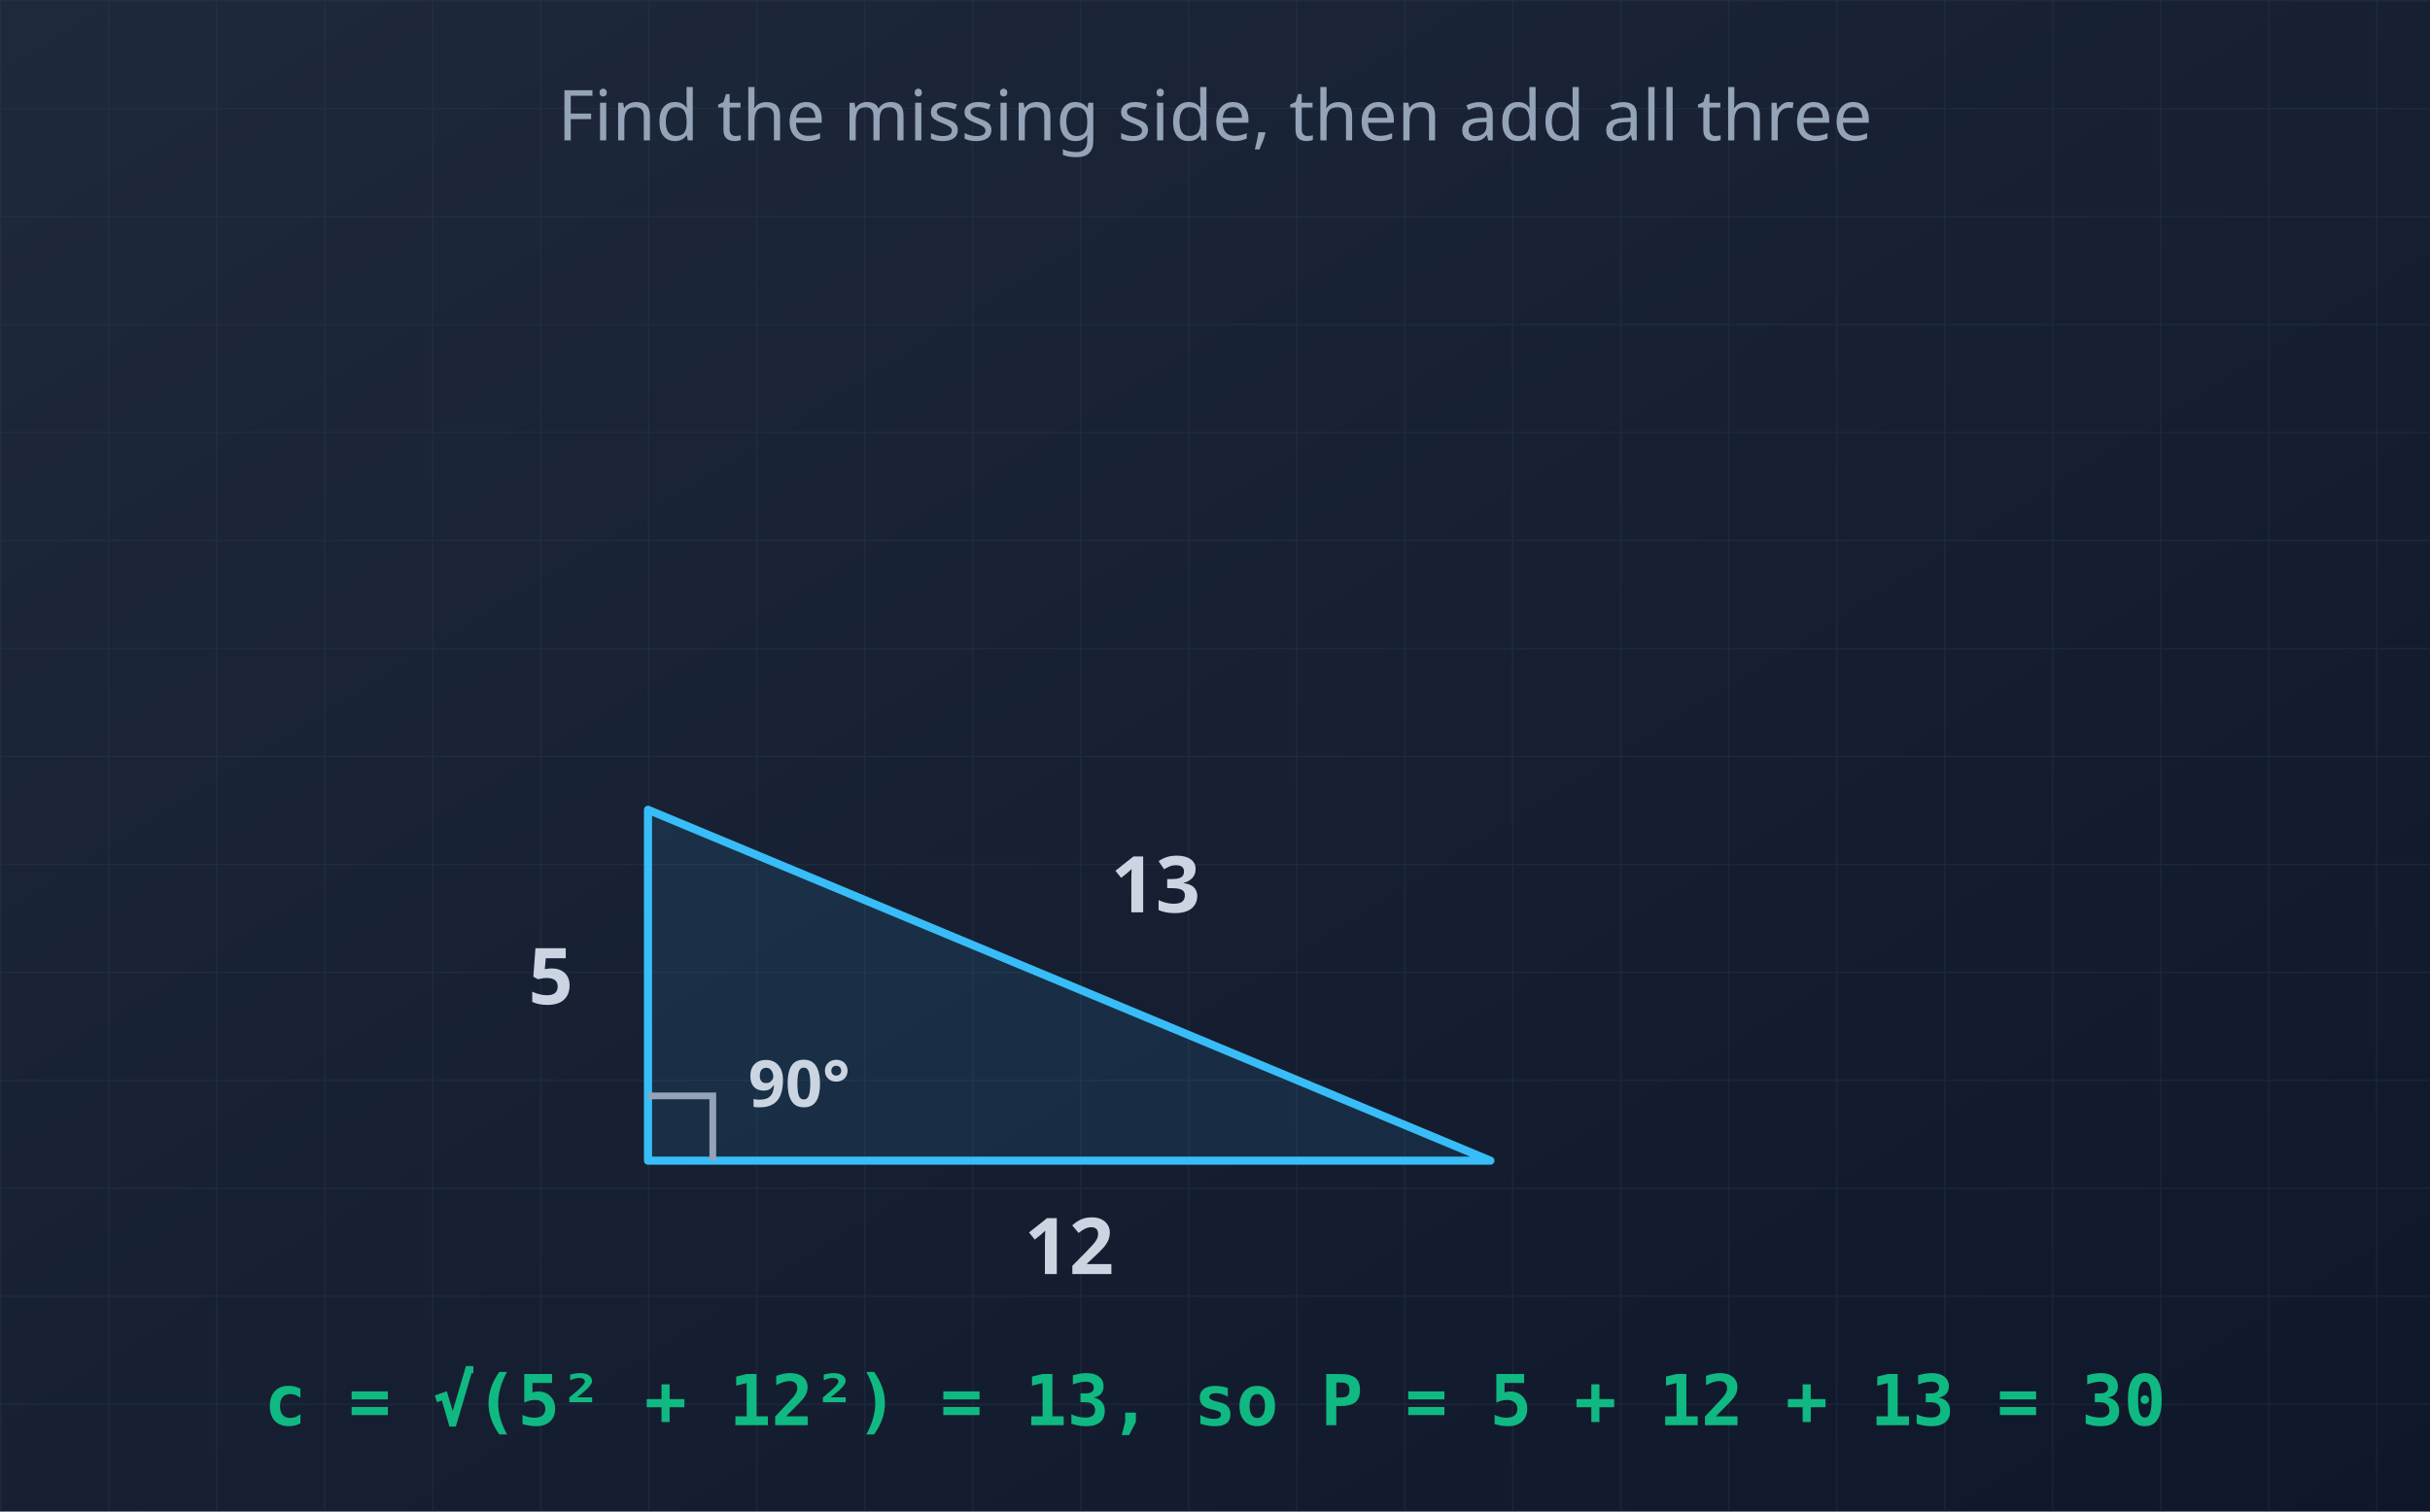
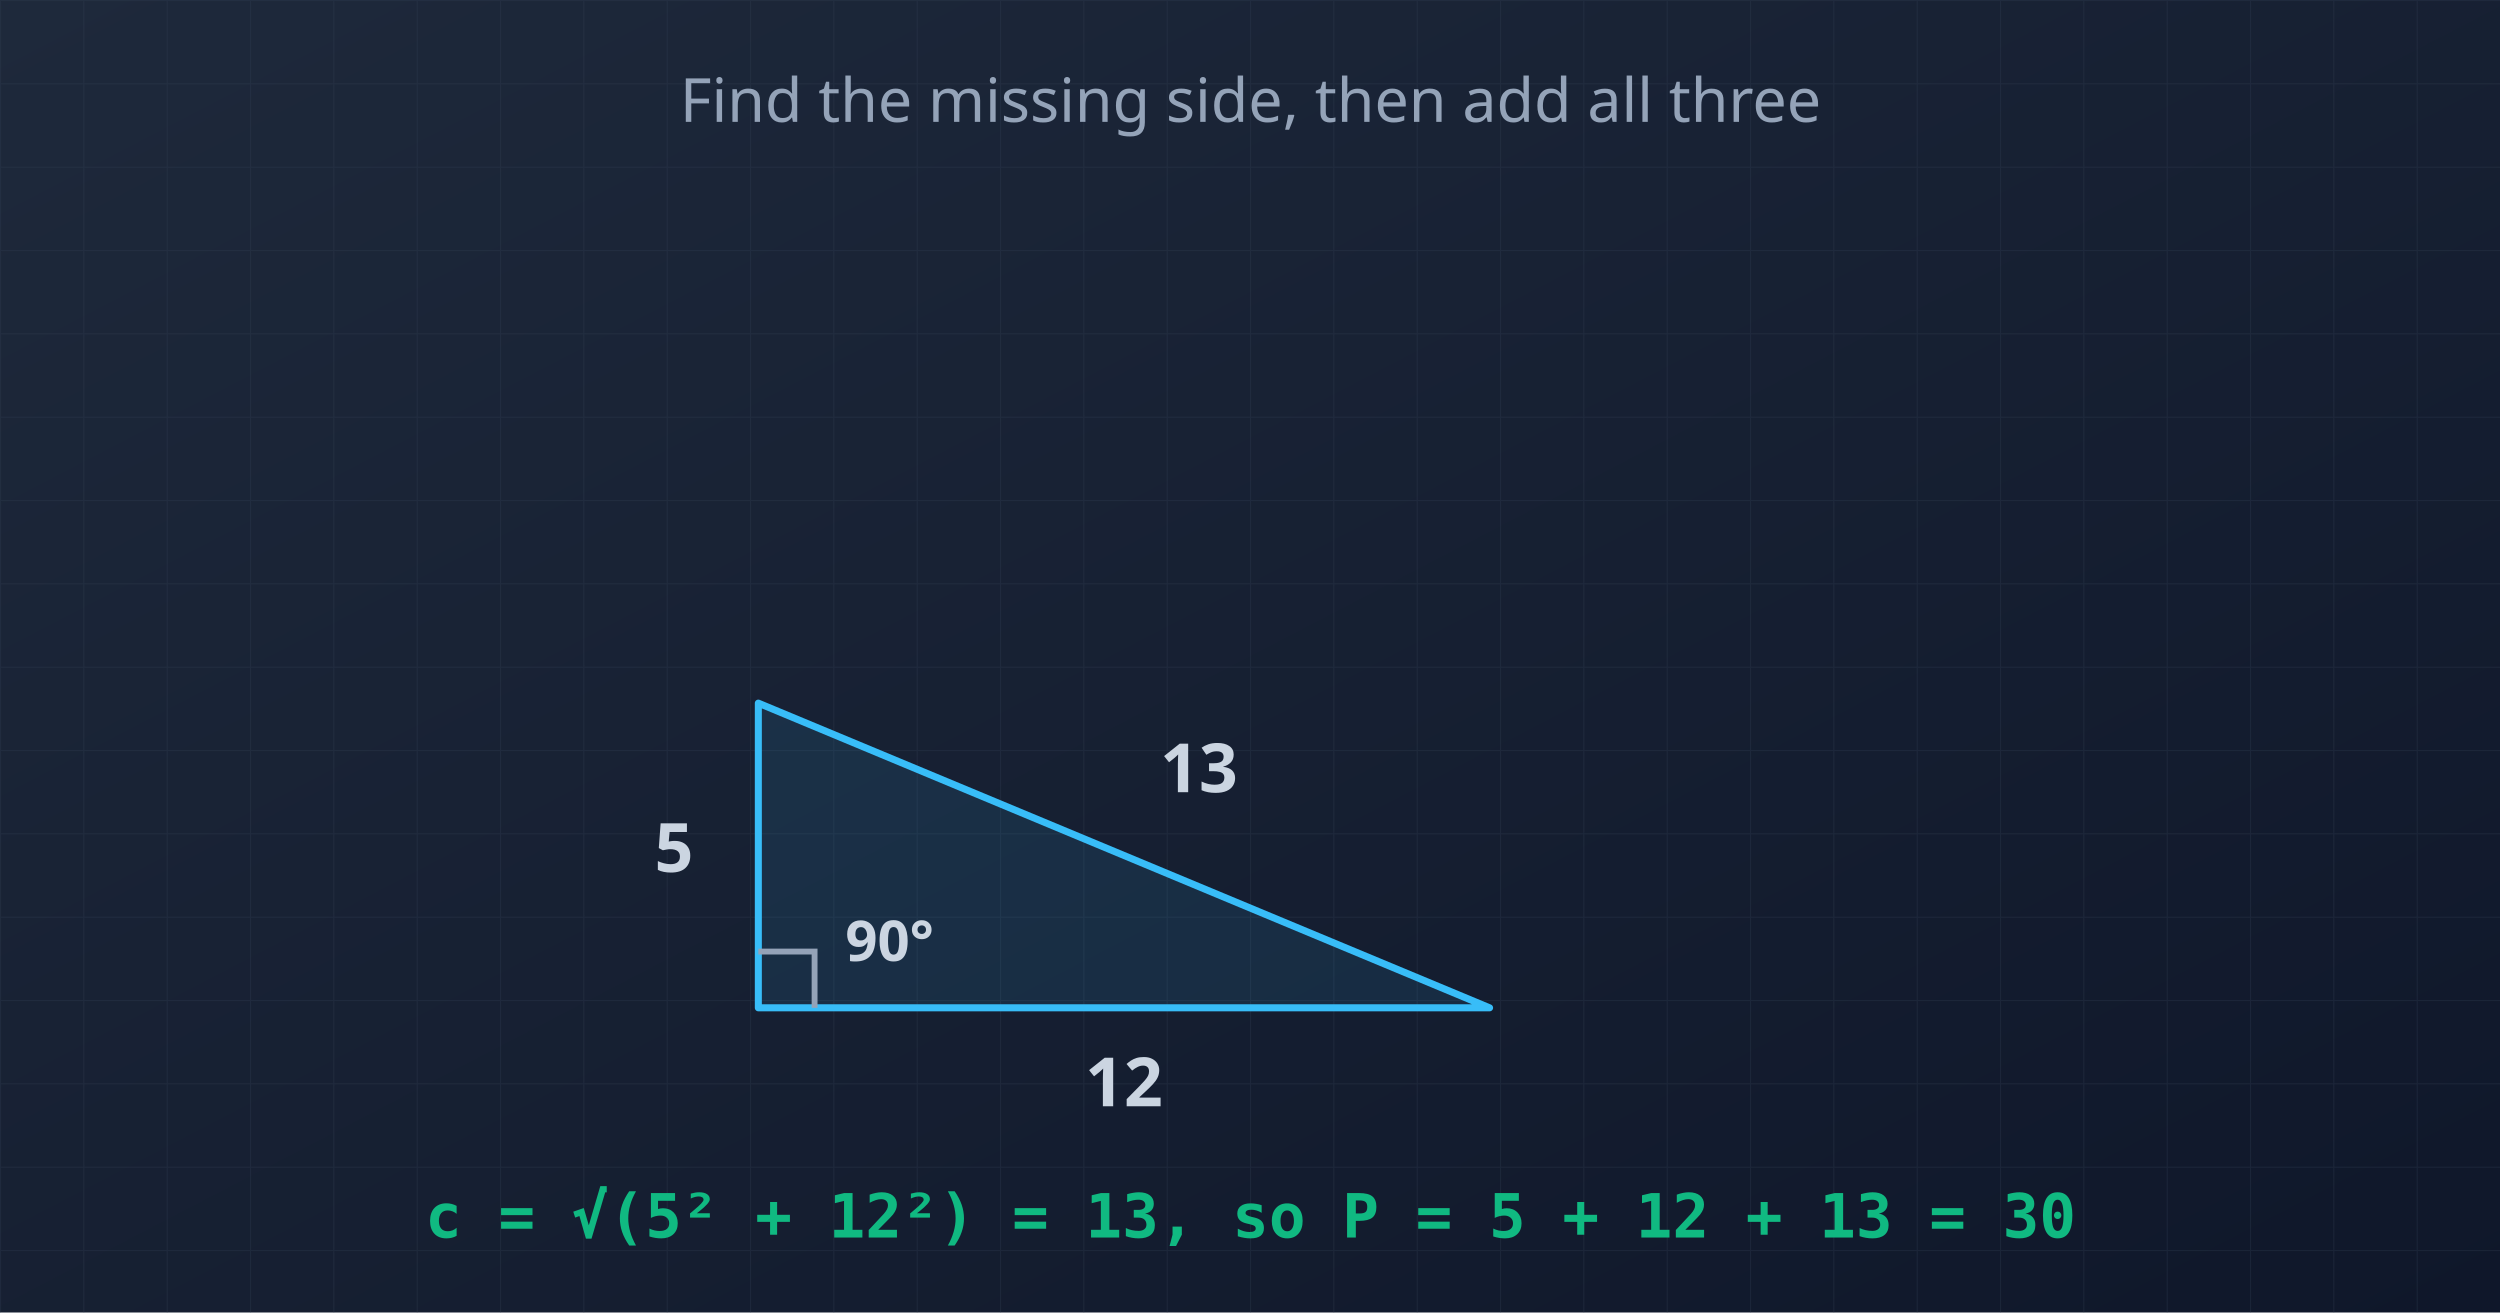
- <svg xmlns="http://www.w3.org/2000/svg" width="900" height="560">
+ <svg xmlns="http://www.w3.org/2000/svg" width="1200" height="630">
  <defs>
    <linearGradient id="bg2" x1="0%" y1="0%" x2="100%" y2="100%">
      <stop offset="0%" stop-color="#1e293b" />
      <stop offset="100%" stop-color="#0f172a" />
    </linearGradient>
    <pattern id="grid2" width="40" height="40" patternUnits="userSpaceOnUse">
      <path d="M 40 0 L 0 0 0 40" fill="none" stroke="#334155" stroke-width="1" opacity="0.3" />
    </pattern>
  </defs>
-   <rect width="900" height="560" fill="url(#bg2)" />
-   <rect width="900" height="560" fill="url(#grid2)" />
-   <text x="450" y="52" font-family="system-ui, sans-serif" font-size="26" font-weight="500" fill="#94a3b8" text-anchor="middle">Find the missing side, then add all three</text>
-   <path d="M 240 430 L 552 430 L 240 300 Z" fill="rgba(56, 189, 248, 0.1)" stroke="#38bdf8" stroke-width="3" stroke-linejoin="round" />
-   <path d="M 264 430 L 264 406 L 240 406" fill="none" stroke="#94a3b8" stroke-width="2.5" />
-   <text x="296" y="410" font-family="system-ui, sans-serif" font-size="24" font-weight="600" fill="#cbd5e1" text-anchor="middle">90°</text>
-   <text x="204" y="372" font-family="system-ui, sans-serif" font-size="29" font-weight="600" fill="#cbd5e1" text-anchor="middle">5</text>
-   <text x="396" y="472" font-family="system-ui, sans-serif" font-size="29" font-weight="600" fill="#cbd5e1" text-anchor="middle">12</text>
-   <text x="428" y="338" font-family="system-ui, sans-serif" font-size="29" font-weight="600" fill="#cbd5e1" text-anchor="middle">13</text>
-   <text x="450" y="528" font-family="monospace" font-size="26" font-weight="bold" fill="#10b981" text-anchor="middle">c = √(5² + 12²) = 13, so P = 5 + 12 + 13 = 30</text>
+   <rect width="1200" height="630" fill="url(#bg2)" />
+   <rect width="1200" height="630" fill="url(#grid2)" />
+   <g transform="translate(94,0) scale(1.125)">
+     <text x="450" y="52" font-family="system-ui, sans-serif" font-size="26" font-weight="500" fill="#94a3b8" text-anchor="middle">Find the missing side, then add all three</text>
+     <path d="M 240 430 L 552 430 L 240 300 Z" fill="rgba(56, 189, 248, 0.1)" stroke="#38bdf8" stroke-width="3" stroke-linejoin="round" />
+     <path d="M 264 430 L 264 406 L 240 406" fill="none" stroke="#94a3b8" stroke-width="2.5" />
+     <text x="296" y="410" font-family="system-ui, sans-serif" font-size="24" font-weight="600" fill="#cbd5e1" text-anchor="middle">90°</text>
+     <text x="204" y="372" font-family="system-ui, sans-serif" font-size="29" font-weight="600" fill="#cbd5e1" text-anchor="middle">5</text>
+     <text x="396" y="472" font-family="system-ui, sans-serif" font-size="29" font-weight="600" fill="#cbd5e1" text-anchor="middle">12</text>
+     <text x="428" y="338" font-family="system-ui, sans-serif" font-size="29" font-weight="600" fill="#cbd5e1" text-anchor="middle">13</text>
+     <text x="450" y="528" font-family="monospace" font-size="26" font-weight="bold" fill="#10b981" text-anchor="middle">c = √(5² + 12²) = 13, so P = 5 + 12 + 13 = 30</text>
+   </g>
</svg>
